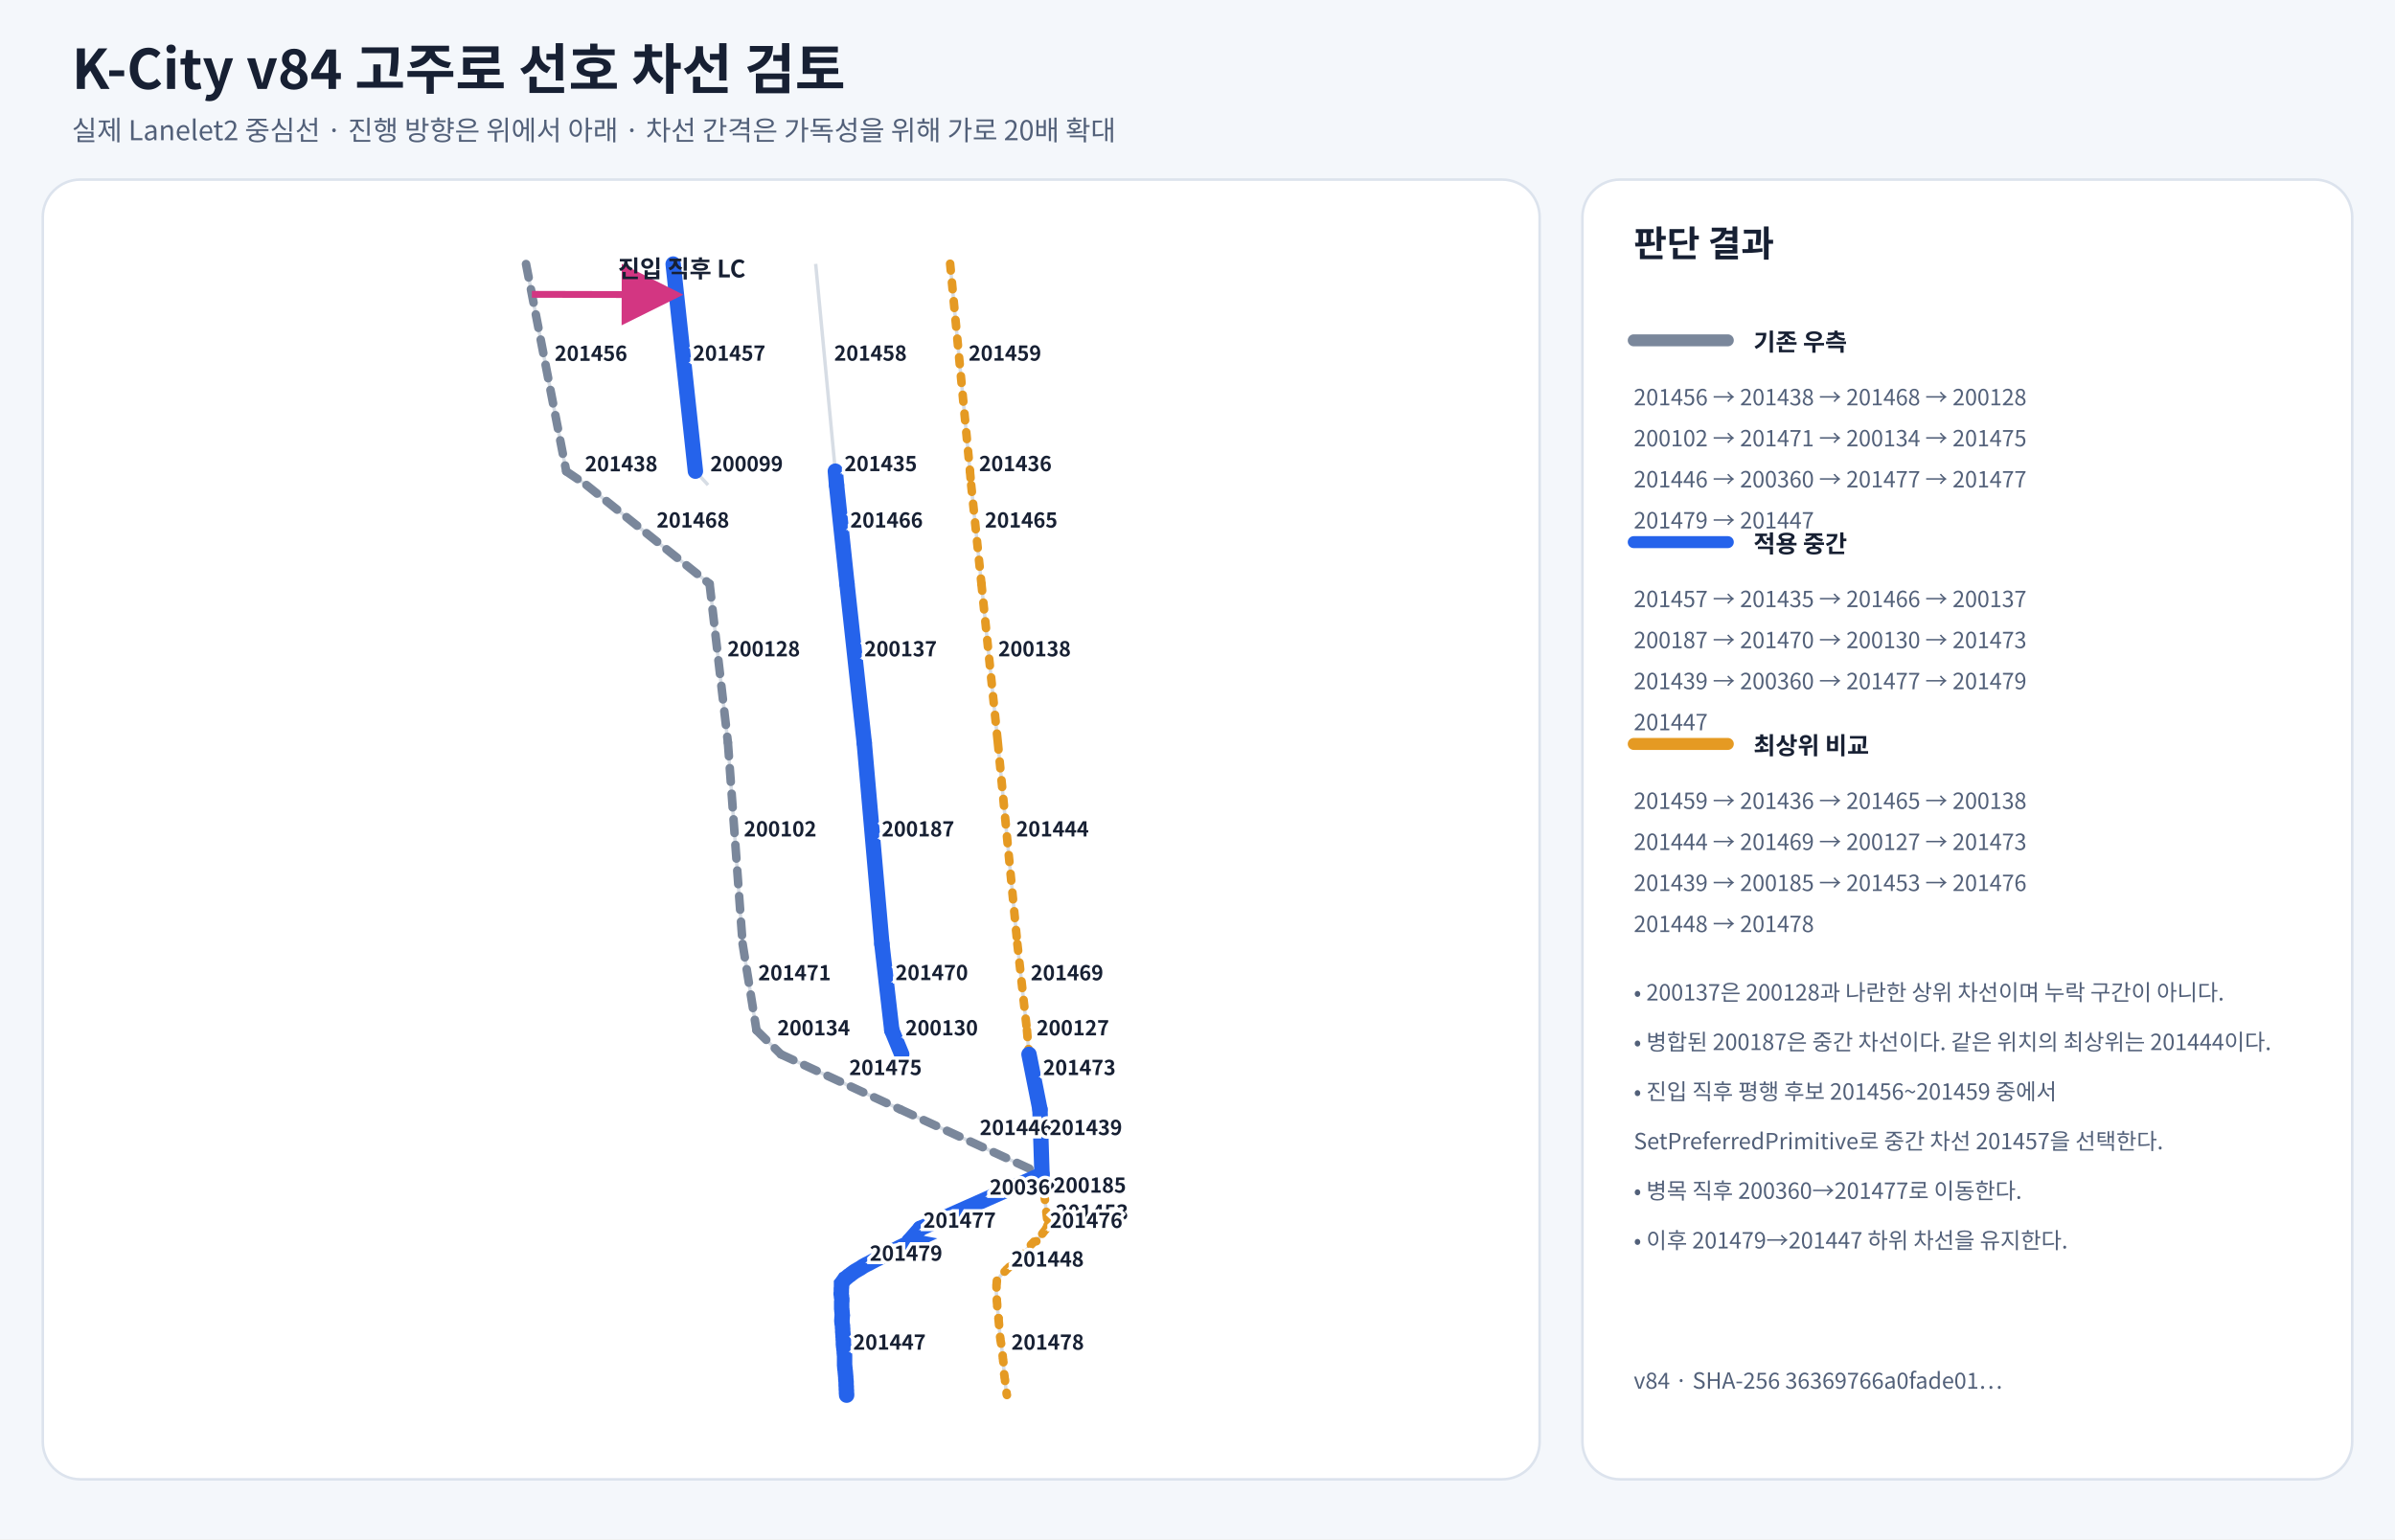
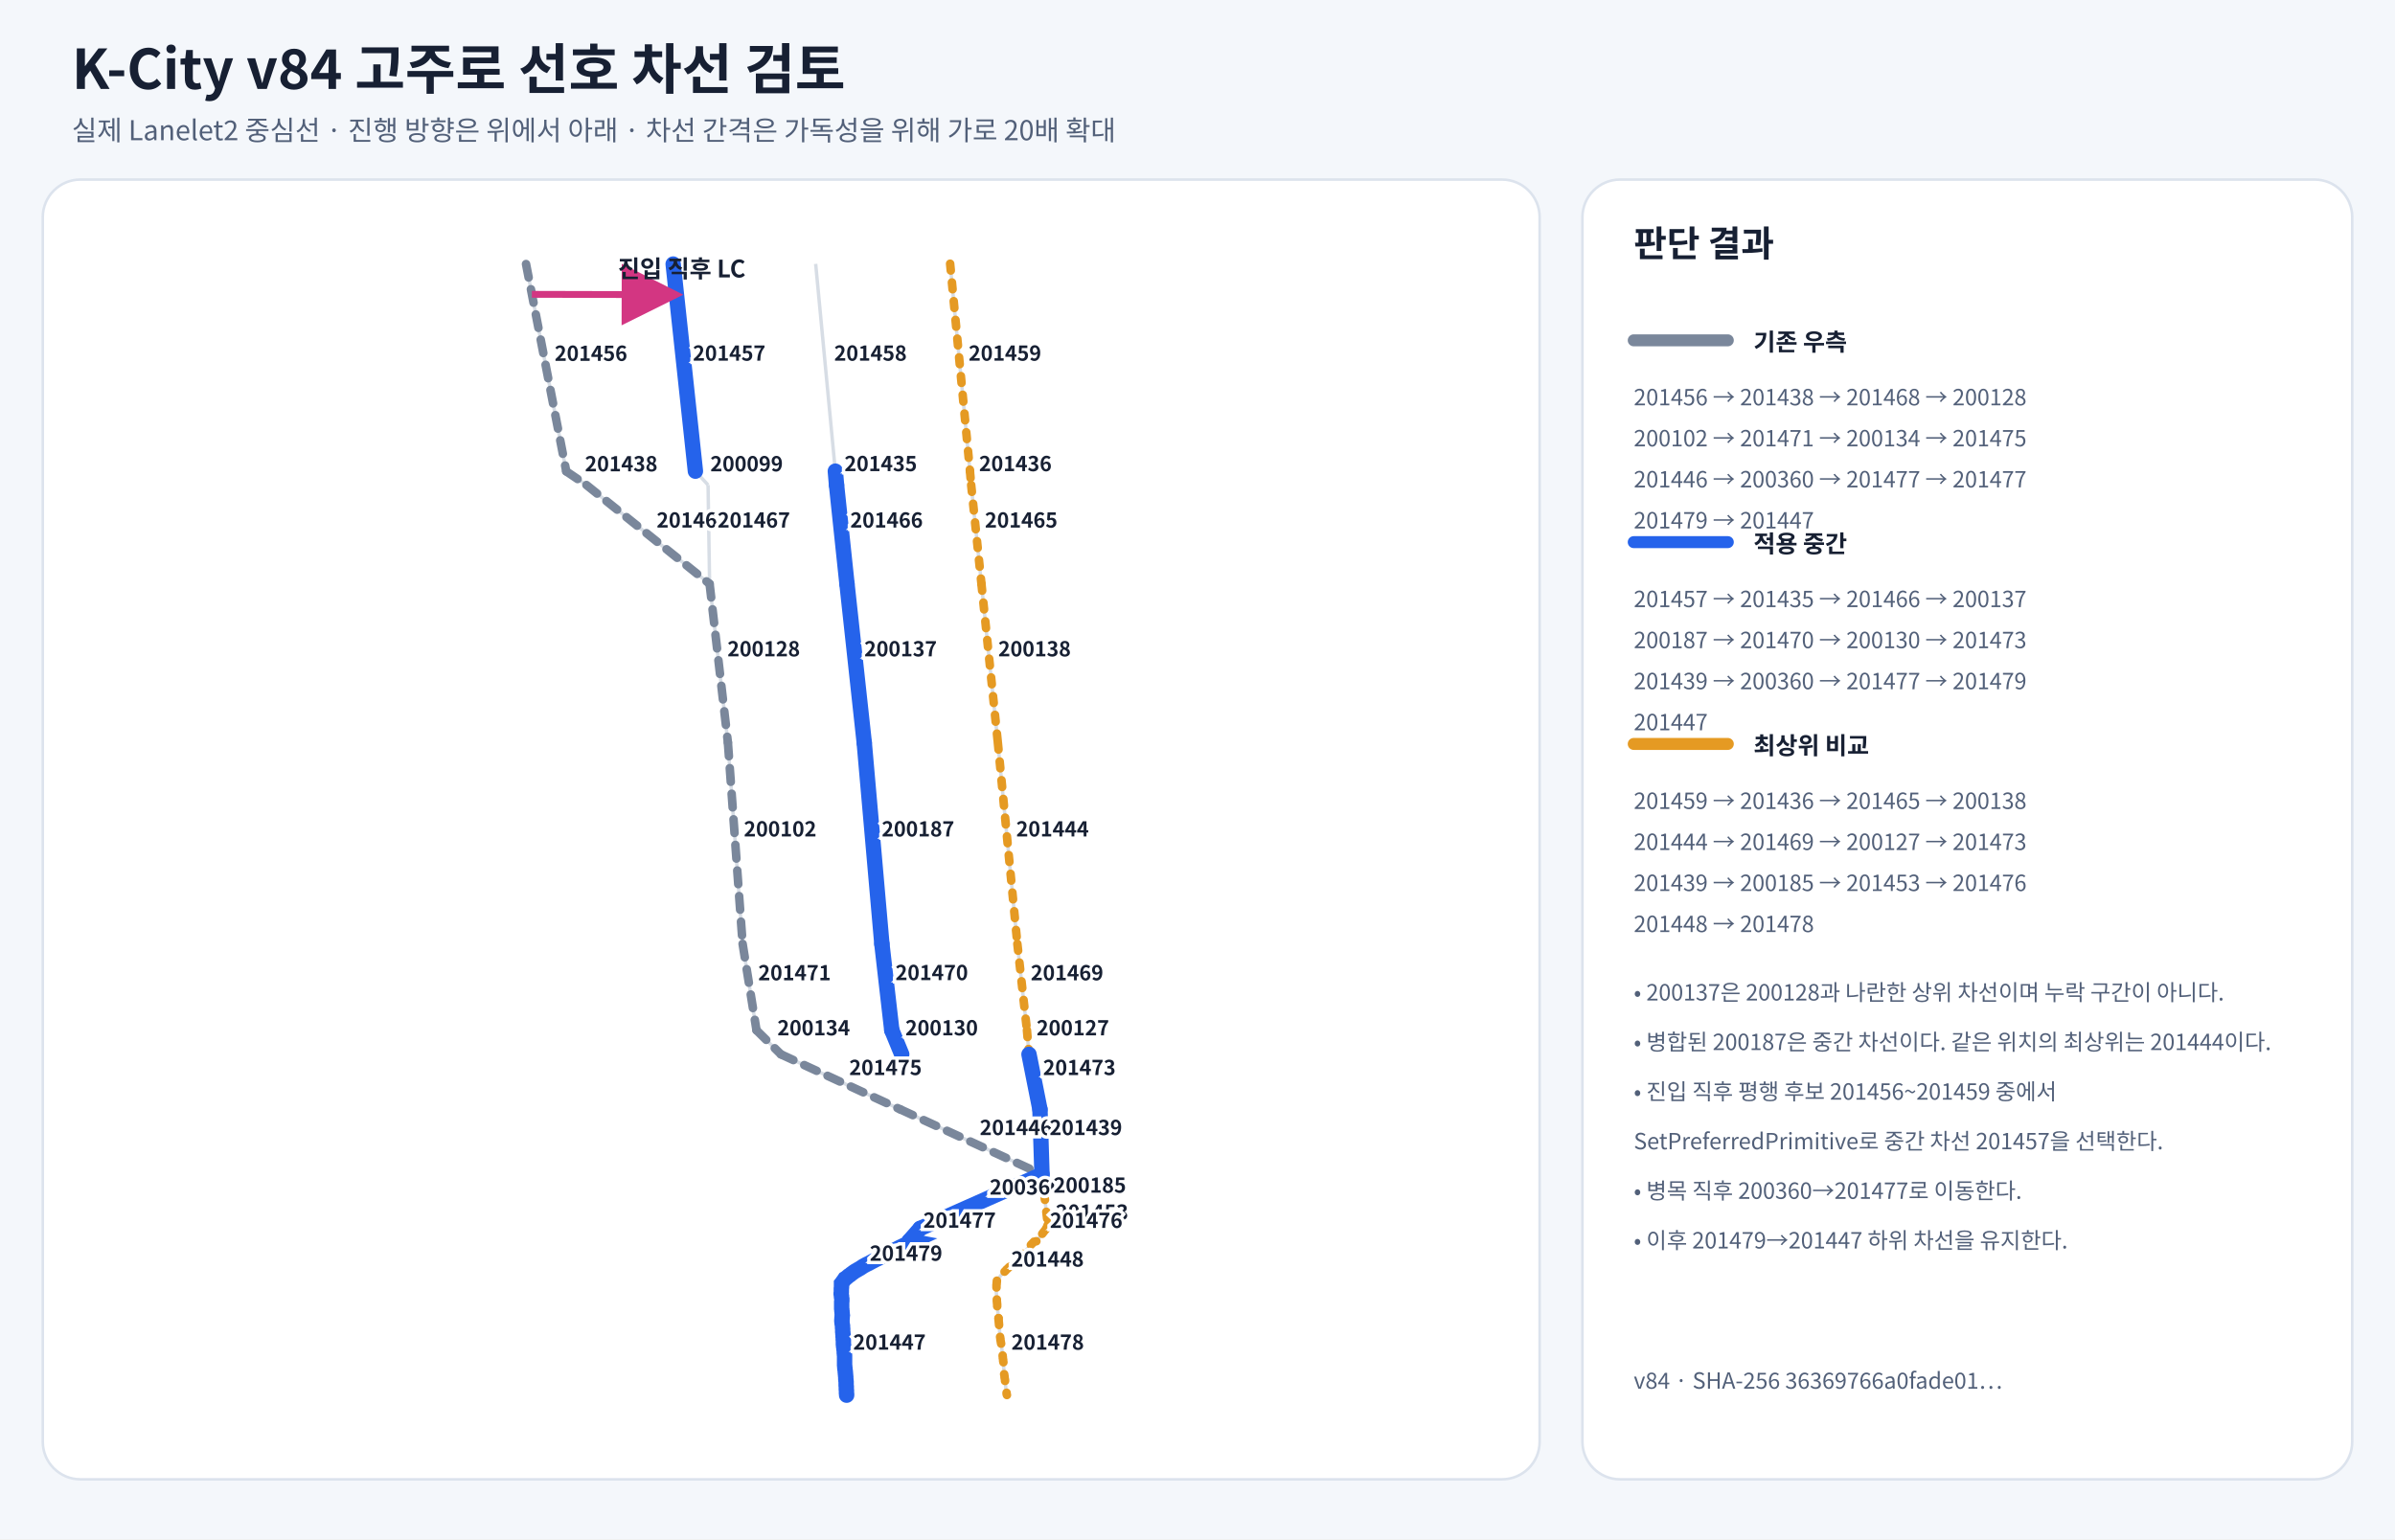
<svg xmlns="http://www.w3.org/2000/svg" width="1400" height="900" viewBox="0 0 1400 900" role="img" aria-labelledby="title desc">
  <defs>
    <style>
text { font-family: 'Noto Sans CJK KR', 'Noto Sans KR', sans-serif; fill: #172033; }
.title { font-size: 32px; font-weight: 700; }.subtitle { font-size: 16px; fill: #526079; }
.panel { fill: #fff; stroke: #dce3ed; stroke-width: 1.5; }.label { font-size: 14px; font-weight: 700; }
.small { font-size: 13px; fill: #526079; }.lane-id { font-size: 12px; font-weight: 700; paint-order: stroke; stroke: white; stroke-width: 4px; }
</style>
    <marker id="lc-arrow" markerWidth="9" markerHeight="9" refX="8" refY="4.5" orient="auto">
      <path d="M0,0 L9,4.5 L0,9 Z" fill="#d33682" />
    </marker>
  </defs>
  <rect width="1400" height="900" fill="#f4f7fb" />
  <text x="42" y="52" class="title">K-City v84 고주로 선호 차선 검토</text>
  <text x="42" y="82" class="subtitle">실제 Lanelet2 중심선 · 진행 방향은 위에서 아래 · 차선 간격은 가독성을 위해 가로 20배 확대</text>
  <rect x="25" y="105" width="875" height="760" rx="22" class="panel" />
  <rect x="925" y="105" width="450" height="760" rx="22" class="panel" />
  <text x="955" y="150" style="font-size:21px;font-weight:700">판단 결과</text>
  <path d="M 307.5,154.4 L 331.0,275.6" fill="none" stroke="#d7dde5" stroke-width="2" />
  <path d="M 331.0,275.6 L 342.8,283.6" fill="none" stroke="#d7dde5" stroke-width="2" />
  <path d="M 342.8,283.6 L 414.8,341.4" fill="none" stroke="#d7dde5" stroke-width="2" />
  <path d="M 414.8,341.4 L 425.5,434.2" fill="none" stroke="#d7dde5" stroke-width="2" />
  <path d="M 425.5,434.2 L 434.1,551.9" fill="none" stroke="#d7dde5" stroke-width="2" />
  <path d="M 434.1,551.9 L 442.2,602.4" fill="none" stroke="#d7dde5" stroke-width="2" />
  <path d="M 442.2,602.4 L 456.5,616.5" fill="none" stroke="#d7dde5" stroke-width="2" />
  <path d="M 456.5,616.5 L 526.3,648.7" fill="none" stroke="#d7dde5" stroke-width="2" />
  <path d="M 526.3,648.7 L 609.1,686.7" fill="none" stroke="#d7dde5" stroke-width="2" />
  <path d="M 609.1,686.7 L 537.9,718.3" fill="none" stroke="#d7dde5" stroke-width="2" />
  <path d="M 537.9,718.3 L 531.5,725.6" fill="none" stroke="#d7dde5" stroke-width="2" />
  <path d="M 531.5,725.6 L 533.1,725.9 L 532.0,726.4 L 530.9,727.0 L 529.7,727.6 L 528.6,728.1 L 527.4,728.7 L 526.3,729.2 L 525.1,729.8 L 524.0,730.4 L 522.9,730.9 L 521.8,731.5 L 520.7,732.0 L 519.6,732.6 L 518.6,733.2 L 517.5,733.7 L 516.4,734.3 L 515.3,734.8 L 514.2,735.4 L 513.1,736.0 L 512.0,736.5 L 510.9,737.1 L 509.9,737.6 L 508.8,738.2 L 507.7,738.8 L 506.6,739.3 L 505.5,739.9 L 504.6,740.4 L 503.7,741.0 L 502.8,741.6 L 501.9,742.1 L 500.9,742.7 L 500.0,743.2 L 499.1,743.8 L 498.3,744.4 L 497.6,744.9 L 496.9,745.5 L 496.1,746.0 L 495.4,746.6 L 494.7,747.2 L 493.9,747.7 L 493.5,748.3 L 493.1,748.9 L 492.7,749.4 L 492.3,750.0 L 491.9,750.5 L 491.9,751.1 L 491.9,751.7 L 491.9,752.2 L 491.9,752.8 L 491.8,753.4 L 491.8,753.9 L 491.8,754.5 L 491.8,755.0 L 491.8,755.6 L 491.7,756.2 L 491.7,756.7 L 491.8,757.3 L 491.9,757.8 L 491.9,758.4 L 492.0,759.0 L 492.1,759.5 L 492.1,760.1 L 492.1,760.7 L 492.0,761.2 L 492.0,761.8 L 492.0,762.3 L 492.0,762.9 L 492.0,763.5 L 492.0,764.0 L 492.0,764.6 L 492.0,765.2 L 492.1,765.7 L 492.1,766.3 L 492.2,766.8 L 492.2,767.4 L 492.3,768.0 L 492.3,768.5 L 492.4,769.1 L 492.3,769.7 L 492.3,770.2 L 492.2,770.6" fill="none" stroke="#d7dde5" stroke-width="2" />
  <path d="M 492.2,770.6 L 492.2,770.8 L 492.2,771.3 L 492.1,771.9 L 492.1,772.5 L 492.2,773.0 L 492.2,773.6 L 492.3,774.2 L 492.4,774.7 L 492.5,775.3 L 492.5,775.8 L 492.5,776.4 L 492.6,777.0 L 492.6,777.5 L 492.6,778.1 L 492.6,778.7 L 492.7,779.2 L 492.7,779.8 L 492.8,780.3 L 492.8,780.9 L 492.8,781.5 L 492.9,782.0 L 492.9,782.6 L 492.9,783.2 L 493.0,783.7 L 493.0,784.3 L 493.0,784.8 L 493.0,785.4 L 493.0,786.0 L 493.1,786.5 L 493.1,787.1 L 493.2,787.7 L 493.3,788.2 L 493.3,788.8 L 493.4,789.3 L 493.5,789.9 L 493.5,790.5 L 493.5,791.0 L 493.6,791.6 L 493.6,792.1 L 493.7,792.7 L 493.7,793.3 L 493.7,793.8 L 493.7,794.4 L 493.7,795.0 L 493.7,795.5 L 493.7,796.1 L 493.7,796.6 L 493.7,797.2 L 493.7,797.8 L 493.7,798.3 L 493.8,798.9 L 493.8,799.5 L 493.9,800.0 L 493.9,800.6 L 494.0,801.1 L 494.1,801.7 L 494.1,802.3 L 494.2,802.8 L 494.2,803.4 L 494.3,804.0 L 494.3,804.5 L 494.4,805.1 L 494.4,805.6 L 494.4,806.2 L 494.5,806.8 L 494.5,807.3 L 494.6,807.9 L 494.6,808.5 L 494.6,809.0 L 494.6,809.6 L 494.6,810.1 L 494.7,810.7 L 494.7,811.3 L 494.7,811.8 L 494.7,812.4 L 494.8,813.0 L 494.8,813.5 L 494.8,814.1 L 494.8,814.6 L 494.9,815.2 L 494.9,815.8" fill="none" stroke="#d7dde5" stroke-width="2" />
  <path d="M 393.5,154.4 L 406.5,275.5" fill="none" stroke="#d7dde5" stroke-width="2" />
  <path d="M 488.3,275.5 L 489.0,283.6" fill="none" stroke="#d7dde5" stroke-width="2" />
  <path d="M 489.0,283.6 L 495.1,341.4" fill="none" stroke="#d7dde5" stroke-width="2" />
  <path d="M 495.1,341.4 L 505.2,434.3" fill="none" stroke="#d7dde5" stroke-width="2" />
  <path d="M 505.2,434.3 L 515.5,551.9" fill="none" stroke="#d7dde5" stroke-width="2" />
  <path d="M 515.5,551.9 L 521.3,602.4" fill="none" stroke="#d7dde5" stroke-width="2" />
  <path d="M 521.3,602.4 L 527.1,616.5" fill="none" stroke="#d7dde5" stroke-width="2" />
  <path d="M 601.5,616.5 L 607.9,648.7" fill="none" stroke="#d7dde5" stroke-width="2" />
  <path d="M 607.9,648.7 L 609.1,686.7" fill="none" stroke="#d7dde5" stroke-width="2" />
  <path d="M 555.4,154.2 L 567.0,275.5" fill="none" stroke="#d7dde5" stroke-width="2" />
  <path d="M 567.0,275.5 L 567.7,283.6" fill="none" stroke="#d7dde5" stroke-width="2" />
  <path d="M 567.7,283.6 L 573.7,341.4" fill="none" stroke="#d7dde5" stroke-width="2" />
  <path d="M 573.7,341.4 L 583.3,434.3" fill="none" stroke="#d7dde5" stroke-width="2" />
  <path d="M 583.3,434.3 L 594.7,551.9" fill="none" stroke="#d7dde5" stroke-width="2" />
  <path d="M 594.7,551.9 L 600.3,602.4" fill="none" stroke="#d7dde5" stroke-width="2" />
  <path d="M 600.3,602.4 L 601.5,616.5" fill="none" stroke="#d7dde5" stroke-width="2" />
  <path d="M 609.1,686.7 L 612.5,716.1" fill="none" stroke="#d7dde5" stroke-width="2" />
  <path d="M 612.5,716.1 L 611.7,718.3" fill="none" stroke="#d7dde5" stroke-width="2" />
  <path d="M 611.7,718.3 L 605.8,725.8" fill="none" stroke="#d7dde5" stroke-width="2" />
  <path d="M 605.8,725.8 L 604.4,726.1 L 603.9,726.6 L 603.3,727.2 L 602.8,727.7 L 602.3,728.3 L 601.8,728.9 L 601.3,729.4 L 600.7,730.0 L 600.2,730.5 L 599.7,731.1 L 599.2,731.7 L 598.7,732.2 L 598.2,732.8 L 597.7,733.4 L 597.2,733.9 L 596.6,734.5 L 596.0,735.0 L 595.5,735.6 L 594.9,736.2 L 594.3,736.7 L 593.7,737.3 L 593.1,737.9 L 592.5,738.4 L 591.9,739.0 L 591.2,739.5 L 590.7,740.1 L 590.1,740.7 L 589.6,741.2 L 589.0,741.8 L 588.4,742.3 L 587.9,742.9 L 587.3,743.5 L 586.7,744.0 L 586.2,744.6 L 585.6,745.2 L 585.1,745.7 L 584.6,746.3 L 584.2,746.8 L 583.7,747.4 L 583.2,748.0 L 582.8,748.5 L 582.7,749.1 L 582.7,749.6 L 582.6,750.2 L 582.6,750.8 L 582.5,751.3 L 582.5,751.9 L 582.5,752.5 L 582.5,753.0 L 582.4,753.6 L 582.4,754.1 L 582.4,754.7 L 582.4,755.3 L 582.4,755.8 L 582.5,756.4 L 582.5,757.0 L 582.5,757.5 L 582.5,758.1 L 582.6,758.6 L 582.6,759.2 L 582.7,759.8 L 582.7,760.3 L 582.7,760.9 L 582.8,761.5 L 582.8,762.0 L 582.9,762.6 L 582.9,763.1 L 582.9,763.7 L 583.0,764.3 L 583.0,764.8 L 583.1,765.4 L 583.2,766.0 L 583.2,766.5 L 583.3,767.1 L 583.4,767.6 L 583.4,768.2 L 583.5,768.8 L 583.5,769.3 L 583.6,769.9 L 583.6,770.5 L 583.7,770.8" fill="none" stroke="#d7dde5" stroke-width="2" />
  <path d="M 583.7,770.8 L 583.7,771.0 L 583.7,771.6 L 583.8,772.1 L 583.8,772.7 L 583.9,773.3 L 583.9,773.8 L 584.0,774.4 L 584.0,775.0 L 584.1,775.5 L 584.2,776.1 L 584.2,776.6 L 584.2,777.2 L 584.3,777.8 L 584.3,778.3 L 584.3,778.9 L 584.4,779.4 L 584.4,780.0 L 584.4,780.6 L 584.5,781.1 L 584.6,781.7 L 584.7,782.3 L 584.8,782.8 L 584.8,783.4 L 584.9,783.9 L 585.0,784.5 L 585.1,785.1 L 585.2,785.6 L 585.3,786.2 L 585.4,786.8 L 585.5,787.3 L 585.5,787.9 L 585.6,788.4 L 585.7,789.0 L 585.7,789.6 L 585.8,790.1 L 585.9,790.7 L 585.9,791.3 L 586.0,791.8 L 586.1,792.4 L 586.1,792.9 L 586.2,793.5 L 586.2,794.1 L 586.3,794.6 L 586.4,795.2 L 586.4,795.8 L 586.5,796.3 L 586.6,796.9 L 586.6,797.4 L 586.6,798.0 L 586.7,798.6 L 586.7,799.1 L 586.7,799.7 L 586.8,800.3 L 586.8,800.8 L 586.8,801.4 L 586.8,801.9 L 586.9,802.5 L 586.9,803.1 L 587.0,803.6 L 587.1,804.2 L 587.2,804.8 L 587.2,805.3 L 587.3,805.9 L 587.4,806.4 L 587.5,807.0 L 587.5,807.6 L 587.6,808.1 L 587.7,808.7 L 587.7,809.3 L 587.8,809.8 L 587.8,810.4 L 587.9,810.9 L 587.9,811.5 L 588.0,812.1 L 588.1,812.6 L 588.2,813.2 L 588.3,813.7 L 588.4,814.3 L 588.4,814.9 L 588.5,815.4 L 588.6,815.7" fill="none" stroke="#d7dde5" stroke-width="2" />
  <path d="M 476.8,154.3 L 488.3,275.5" fill="none" stroke="#d7dde5" stroke-width="2" />
  <path d="M 406.5,275.5 L 413.9,283.6" fill="none" stroke="#d7dde5" stroke-width="2" />
+   <path d="M 413.9,283.6 L 414.8,341.4" fill="none" stroke="#d7dde5" stroke-width="2" />
  <path d="M 307.5,154.4 L 331.0,275.6" fill="none" stroke="#7a879b" stroke-width="5" stroke-linecap="round" stroke-dasharray="8 7" />
  <path d="M 331.0,275.6 L 342.8,283.6" fill="none" stroke="#7a879b" stroke-width="5" stroke-linecap="round" stroke-dasharray="8 7" />
  <path d="M 342.8,283.6 L 414.8,341.4" fill="none" stroke="#7a879b" stroke-width="5" stroke-linecap="round" stroke-dasharray="8 7" />
  <path d="M 414.8,341.4 L 425.5,434.2" fill="none" stroke="#7a879b" stroke-width="5" stroke-linecap="round" stroke-dasharray="8 7" />
  <path d="M 425.5,434.2 L 434.1,551.9" fill="none" stroke="#7a879b" stroke-width="5" stroke-linecap="round" stroke-dasharray="8 7" />
  <path d="M 434.1,551.9 L 442.2,602.4" fill="none" stroke="#7a879b" stroke-width="5" stroke-linecap="round" stroke-dasharray="8 7" />
  <path d="M 442.2,602.4 L 456.5,616.5" fill="none" stroke="#7a879b" stroke-width="5" stroke-linecap="round" stroke-dasharray="8 7" />
  <path d="M 456.5,616.5 L 526.3,648.7" fill="none" stroke="#7a879b" stroke-width="5" stroke-linecap="round" stroke-dasharray="8 7" />
  <path d="M 526.3,648.7 L 609.1,686.7" fill="none" stroke="#7a879b" stroke-width="5" stroke-linecap="round" stroke-dasharray="8 7" />
  <path d="M 609.1,686.7 L 537.9,718.3" fill="none" stroke="#7a879b" stroke-width="5" stroke-linecap="round" stroke-dasharray="8 7" />
  <path d="M 537.9,718.3 L 531.5,725.6" fill="none" stroke="#7a879b" stroke-width="5" stroke-linecap="round" stroke-dasharray="8 7" />
  <path d="M 537.9,718.3 L 531.5,725.6" fill="none" stroke="#7a879b" stroke-width="5" stroke-linecap="round" stroke-dasharray="8 7" />
  <path d="M 531.5,725.6 L 533.1,725.9 L 532.0,726.4 L 530.9,727.0 L 529.7,727.6 L 528.6,728.1 L 527.4,728.7 L 526.3,729.2 L 525.1,729.8 L 524.0,730.4 L 522.9,730.9 L 521.8,731.5 L 520.7,732.0 L 519.6,732.6 L 518.6,733.2 L 517.5,733.7 L 516.4,734.3 L 515.3,734.8 L 514.2,735.4 L 513.1,736.0 L 512.0,736.5 L 510.9,737.1 L 509.9,737.6 L 508.8,738.2 L 507.7,738.8 L 506.6,739.3 L 505.5,739.9 L 504.6,740.4 L 503.7,741.0 L 502.8,741.6 L 501.9,742.1 L 500.9,742.7 L 500.0,743.2 L 499.1,743.8 L 498.3,744.4 L 497.6,744.9 L 496.9,745.5 L 496.1,746.0 L 495.4,746.6 L 494.7,747.2 L 493.9,747.7 L 493.5,748.3 L 493.1,748.9 L 492.7,749.4 L 492.3,750.0 L 491.9,750.5 L 491.9,751.1 L 491.9,751.7 L 491.9,752.2 L 491.9,752.8 L 491.8,753.4 L 491.8,753.9 L 491.8,754.5 L 491.8,755.0 L 491.8,755.6 L 491.7,756.2 L 491.7,756.7 L 491.8,757.3 L 491.9,757.8 L 491.9,758.4 L 492.0,759.0 L 492.1,759.5 L 492.1,760.1 L 492.1,760.7 L 492.0,761.2 L 492.0,761.8 L 492.0,762.3 L 492.0,762.9 L 492.0,763.5 L 492.0,764.0 L 492.0,764.6 L 492.0,765.2 L 492.1,765.7 L 492.1,766.3 L 492.2,766.8 L 492.2,767.4 L 492.3,768.0 L 492.3,768.5 L 492.4,769.1 L 492.3,769.7 L 492.3,770.2 L 492.2,770.6" fill="none" stroke="#7a879b" stroke-width="5" stroke-linecap="round" stroke-dasharray="8 7" />
  <path d="M 492.2,770.6 L 492.2,770.8 L 492.2,771.3 L 492.1,771.9 L 492.1,772.5 L 492.2,773.0 L 492.2,773.6 L 492.3,774.2 L 492.4,774.7 L 492.5,775.3 L 492.5,775.8 L 492.5,776.4 L 492.6,777.0 L 492.6,777.5 L 492.6,778.1 L 492.6,778.7 L 492.7,779.2 L 492.7,779.8 L 492.8,780.3 L 492.8,780.9 L 492.8,781.5 L 492.9,782.0 L 492.9,782.6 L 492.9,783.2 L 493.0,783.7 L 493.0,784.3 L 493.0,784.8 L 493.0,785.4 L 493.0,786.0 L 493.1,786.5 L 493.1,787.1 L 493.2,787.7 L 493.3,788.2 L 493.3,788.8 L 493.4,789.3 L 493.5,789.9 L 493.5,790.5 L 493.5,791.0 L 493.6,791.6 L 493.6,792.1 L 493.7,792.7 L 493.7,793.3 L 493.7,793.8 L 493.7,794.4 L 493.7,795.0 L 493.7,795.5 L 493.7,796.1 L 493.7,796.6 L 493.7,797.2 L 493.7,797.8 L 493.7,798.3 L 493.8,798.9 L 493.8,799.5 L 493.9,800.0 L 493.9,800.6 L 494.0,801.1 L 494.1,801.7 L 494.1,802.3 L 494.2,802.8 L 494.2,803.4 L 494.3,804.0 L 494.3,804.5 L 494.4,805.1 L 494.4,805.6 L 494.4,806.2 L 494.5,806.8 L 494.5,807.3 L 494.6,807.9 L 494.6,808.5 L 494.6,809.0 L 494.6,809.6 L 494.6,810.1 L 494.7,810.7 L 494.7,811.3 L 494.7,811.8 L 494.7,812.4 L 494.8,813.0 L 494.8,813.5 L 494.8,814.1 L 494.8,814.6 L 494.9,815.2 L 494.9,815.8" fill="none" stroke="#7a879b" stroke-width="5" stroke-linecap="round" stroke-dasharray="8 7" />
  <path d="M 555.4,154.2 L 567.0,275.5" fill="none" stroke="#e59a23" stroke-width="5" stroke-linecap="round" stroke-dasharray="4 7" />
  <path d="M 567.0,275.5 L 567.7,283.6" fill="none" stroke="#e59a23" stroke-width="5" stroke-linecap="round" stroke-dasharray="4 7" />
  <path d="M 567.7,283.6 L 573.7,341.4" fill="none" stroke="#e59a23" stroke-width="5" stroke-linecap="round" stroke-dasharray="4 7" />
  <path d="M 573.7,341.4 L 583.3,434.3" fill="none" stroke="#e59a23" stroke-width="5" stroke-linecap="round" stroke-dasharray="4 7" />
  <path d="M 583.3,434.3 L 594.7,551.9" fill="none" stroke="#e59a23" stroke-width="5" stroke-linecap="round" stroke-dasharray="4 7" />
  <path d="M 594.7,551.9 L 600.3,602.4" fill="none" stroke="#e59a23" stroke-width="5" stroke-linecap="round" stroke-dasharray="4 7" />
  <path d="M 600.3,602.4 L 601.5,616.5" fill="none" stroke="#e59a23" stroke-width="5" stroke-linecap="round" stroke-dasharray="4 7" />
  <path d="M 601.5,616.5 L 607.9,648.7" fill="none" stroke="#e59a23" stroke-width="5" stroke-linecap="round" stroke-dasharray="4 7" />
  <path d="M 607.9,648.7 L 609.1,686.7" fill="none" stroke="#e59a23" stroke-width="5" stroke-linecap="round" stroke-dasharray="4 7" />
  <path d="M 609.1,686.7 L 612.5,716.1" fill="none" stroke="#e59a23" stroke-width="5" stroke-linecap="round" stroke-dasharray="4 7" />
  <path d="M 612.5,716.1 L 611.7,718.3" fill="none" stroke="#e59a23" stroke-width="5" stroke-linecap="round" stroke-dasharray="4 7" />
  <path d="M 611.7,718.3 L 605.8,725.8" fill="none" stroke="#e59a23" stroke-width="5" stroke-linecap="round" stroke-dasharray="4 7" />
  <path d="M 605.8,725.8 L 604.4,726.1 L 603.9,726.6 L 603.3,727.2 L 602.8,727.7 L 602.3,728.3 L 601.8,728.9 L 601.3,729.4 L 600.7,730.0 L 600.2,730.5 L 599.7,731.1 L 599.2,731.7 L 598.7,732.2 L 598.2,732.8 L 597.7,733.4 L 597.2,733.9 L 596.6,734.5 L 596.0,735.0 L 595.5,735.6 L 594.9,736.2 L 594.3,736.7 L 593.7,737.3 L 593.1,737.9 L 592.5,738.4 L 591.9,739.0 L 591.2,739.5 L 590.7,740.1 L 590.1,740.7 L 589.6,741.2 L 589.0,741.8 L 588.4,742.3 L 587.9,742.9 L 587.3,743.5 L 586.7,744.0 L 586.2,744.6 L 585.6,745.2 L 585.1,745.7 L 584.6,746.3 L 584.2,746.8 L 583.7,747.4 L 583.2,748.0 L 582.8,748.5 L 582.7,749.1 L 582.7,749.6 L 582.6,750.2 L 582.6,750.8 L 582.5,751.3 L 582.5,751.9 L 582.5,752.5 L 582.5,753.0 L 582.4,753.6 L 582.4,754.1 L 582.4,754.7 L 582.4,755.3 L 582.4,755.8 L 582.5,756.4 L 582.5,757.0 L 582.5,757.5 L 582.5,758.1 L 582.6,758.6 L 582.6,759.2 L 582.7,759.8 L 582.7,760.3 L 582.7,760.9 L 582.8,761.5 L 582.8,762.0 L 582.9,762.6 L 582.9,763.1 L 582.9,763.7 L 583.0,764.3 L 583.0,764.8 L 583.1,765.4 L 583.2,766.0 L 583.2,766.5 L 583.3,767.1 L 583.4,767.6 L 583.4,768.2 L 583.5,768.8 L 583.5,769.3 L 583.6,769.9 L 583.6,770.5 L 583.7,770.8" fill="none" stroke="#e59a23" stroke-width="5" stroke-linecap="round" stroke-dasharray="4 7" />
  <path d="M 583.7,770.8 L 583.7,771.0 L 583.7,771.6 L 583.8,772.1 L 583.8,772.7 L 583.9,773.3 L 583.9,773.8 L 584.0,774.4 L 584.0,775.0 L 584.1,775.5 L 584.2,776.1 L 584.2,776.6 L 584.2,777.2 L 584.3,777.8 L 584.3,778.3 L 584.3,778.9 L 584.4,779.4 L 584.4,780.0 L 584.4,780.6 L 584.5,781.1 L 584.6,781.7 L 584.7,782.3 L 584.8,782.8 L 584.8,783.4 L 584.9,783.9 L 585.0,784.5 L 585.1,785.1 L 585.2,785.6 L 585.3,786.2 L 585.4,786.8 L 585.5,787.3 L 585.5,787.9 L 585.6,788.4 L 585.7,789.0 L 585.7,789.6 L 585.8,790.1 L 585.9,790.7 L 585.9,791.3 L 586.0,791.8 L 586.1,792.4 L 586.1,792.9 L 586.2,793.5 L 586.2,794.1 L 586.3,794.6 L 586.4,795.2 L 586.4,795.8 L 586.5,796.3 L 586.6,796.9 L 586.6,797.4 L 586.6,798.0 L 586.7,798.6 L 586.7,799.1 L 586.7,799.7 L 586.8,800.3 L 586.8,800.8 L 586.8,801.4 L 586.8,801.9 L 586.9,802.5 L 586.9,803.1 L 587.0,803.6 L 587.1,804.2 L 587.2,804.8 L 587.2,805.3 L 587.3,805.9 L 587.4,806.4 L 587.5,807.0 L 587.5,807.6 L 587.6,808.1 L 587.7,808.7 L 587.7,809.3 L 587.8,809.8 L 587.8,810.4 L 587.9,810.9 L 587.9,811.5 L 588.0,812.1 L 588.1,812.6 L 588.2,813.2 L 588.3,813.7 L 588.4,814.3 L 588.4,814.9 L 588.5,815.4 L 588.6,815.7" fill="none" stroke="#e59a23" stroke-width="5" stroke-linecap="round" stroke-dasharray="4 7" />
  <path d="M 393.5,154.4 L 406.5,275.5" fill="none" stroke="#2563eb" stroke-width="9" stroke-linecap="round" />
  <path d="M 488.3,275.5 L 489.0,283.6" fill="none" stroke="#2563eb" stroke-width="9" stroke-linecap="round" />
  <path d="M 489.0,283.6 L 495.1,341.4" fill="none" stroke="#2563eb" stroke-width="9" stroke-linecap="round" />
  <path d="M 495.1,341.4 L 505.2,434.3" fill="none" stroke="#2563eb" stroke-width="9" stroke-linecap="round" />
  <path d="M 505.2,434.3 L 515.5,551.9" fill="none" stroke="#2563eb" stroke-width="9" stroke-linecap="round" />
  <path d="M 515.5,551.9 L 521.3,602.4" fill="none" stroke="#2563eb" stroke-width="9" stroke-linecap="round" />
  <path d="M 521.3,602.4 L 527.1,616.5" fill="none" stroke="#2563eb" stroke-width="9" stroke-linecap="round" />
  <path d="M 601.5,616.5 L 607.9,648.7" fill="none" stroke="#2563eb" stroke-width="9" stroke-linecap="round" />
  <path d="M 607.9,648.7 L 609.1,686.7" fill="none" stroke="#2563eb" stroke-width="9" stroke-linecap="round" />
  <path d="M 609.1,686.7 L 537.9,718.3" fill="none" stroke="#2563eb" stroke-width="9" stroke-linecap="round" />
  <path d="M 537.9,718.3 L 531.5,725.6" fill="none" stroke="#2563eb" stroke-width="9" stroke-linecap="round" />
  <path d="M 531.5,725.6 L 533.1,725.9 L 532.0,726.4 L 530.9,727.0 L 529.7,727.6 L 528.6,728.1 L 527.4,728.7 L 526.3,729.2 L 525.1,729.8 L 524.0,730.4 L 522.9,730.9 L 521.8,731.5 L 520.7,732.0 L 519.6,732.6 L 518.6,733.2 L 517.5,733.7 L 516.4,734.3 L 515.3,734.8 L 514.2,735.4 L 513.1,736.0 L 512.0,736.5 L 510.9,737.1 L 509.9,737.6 L 508.8,738.2 L 507.7,738.8 L 506.6,739.3 L 505.5,739.9 L 504.6,740.4 L 503.7,741.0 L 502.8,741.6 L 501.9,742.1 L 500.9,742.7 L 500.0,743.2 L 499.1,743.8 L 498.3,744.4 L 497.6,744.9 L 496.9,745.5 L 496.1,746.0 L 495.4,746.6 L 494.7,747.2 L 493.9,747.7 L 493.5,748.3 L 493.1,748.9 L 492.7,749.4 L 492.3,750.0 L 491.9,750.5 L 491.9,751.1 L 491.9,751.7 L 491.9,752.2 L 491.9,752.8 L 491.8,753.4 L 491.8,753.9 L 491.8,754.5 L 491.8,755.0 L 491.8,755.6 L 491.7,756.2 L 491.7,756.7 L 491.8,757.3 L 491.9,757.8 L 491.9,758.4 L 492.0,759.0 L 492.1,759.5 L 492.1,760.1 L 492.1,760.7 L 492.0,761.2 L 492.0,761.8 L 492.0,762.3 L 492.0,762.9 L 492.0,763.5 L 492.0,764.0 L 492.0,764.6 L 492.0,765.2 L 492.1,765.7 L 492.1,766.3 L 492.2,766.8 L 492.2,767.4 L 492.3,768.0 L 492.3,768.5 L 492.4,769.1 L 492.3,769.7 L 492.3,770.2 L 492.2,770.6" fill="none" stroke="#2563eb" stroke-width="9" stroke-linecap="round" />
  <path d="M 492.2,770.6 L 492.2,770.8 L 492.2,771.3 L 492.1,771.9 L 492.1,772.5 L 492.2,773.0 L 492.2,773.6 L 492.3,774.2 L 492.4,774.7 L 492.5,775.3 L 492.5,775.8 L 492.5,776.4 L 492.6,777.0 L 492.6,777.5 L 492.6,778.1 L 492.6,778.7 L 492.7,779.2 L 492.7,779.8 L 492.8,780.3 L 492.8,780.9 L 492.8,781.5 L 492.9,782.0 L 492.9,782.6 L 492.9,783.2 L 493.0,783.7 L 493.0,784.3 L 493.0,784.8 L 493.0,785.4 L 493.0,786.0 L 493.1,786.5 L 493.1,787.1 L 493.2,787.7 L 493.3,788.2 L 493.3,788.8 L 493.4,789.3 L 493.5,789.9 L 493.5,790.5 L 493.5,791.0 L 493.6,791.6 L 493.6,792.1 L 493.7,792.7 L 493.7,793.3 L 493.7,793.8 L 493.7,794.4 L 493.7,795.0 L 493.7,795.5 L 493.7,796.1 L 493.7,796.6 L 493.7,797.2 L 493.7,797.8 L 493.7,798.3 L 493.8,798.9 L 493.8,799.5 L 493.9,800.0 L 493.9,800.6 L 494.0,801.1 L 494.1,801.7 L 494.1,802.3 L 494.2,802.8 L 494.2,803.4 L 494.3,804.0 L 494.3,804.5 L 494.4,805.1 L 494.4,805.6 L 494.4,806.2 L 494.5,806.8 L 494.5,807.3 L 494.6,807.9 L 494.6,808.5 L 494.6,809.0 L 494.6,809.6 L 494.6,810.1 L 494.7,810.7 L 494.7,811.3 L 494.7,811.8 L 494.7,812.4 L 494.8,813.0 L 494.8,813.5 L 494.8,814.1 L 494.8,814.6 L 494.9,815.2 L 494.9,815.8" fill="none" stroke="#2563eb" stroke-width="9" stroke-linecap="round" />
  <text x="324.2" y="211.0" class="lane-id" fill="#56657a">201456</text>
  <text x="341.9" y="275.6" class="lane-id" fill="#56657a">201438</text>
  <text x="383.8" y="308.5" class="lane-id" fill="#56657a">201468</text>
  <text x="425.2" y="383.8" class="lane-id" fill="#56657a">200128</text>
  <text x="434.8" y="489.1" class="lane-id" fill="#56657a">200102</text>
  <text x="443.2" y="573.2" class="lane-id" fill="#56657a">201471</text>
  <text x="454.4" y="605.4" class="lane-id" fill="#56657a">200134</text>
  <text x="496.4" y="628.6" class="lane-id" fill="#56657a">201475</text>
  <text x="572.7" y="663.7" class="lane-id" fill="#56657a">201446</text>
  <text x="578.5" y="698.5" class="lane-id" fill="#174ea6">200360</text>
  <text x="539.7" y="717.9" class="lane-id" fill="#174ea6">201477</text>
  <text x="508.4" y="737.2" class="lane-id" fill="#174ea6">201479</text>
  <text x="498.7" y="789.2" class="lane-id" fill="#174ea6">201447</text>
  <text x="405.0" y="210.9" class="lane-id" fill="#174ea6">201457</text>
  <text x="493.6" y="275.5" class="lane-id" fill="#174ea6">201435</text>
  <text x="497.0" y="308.5" class="lane-id" fill="#174ea6">201466</text>
  <text x="505.2" y="383.8" class="lane-id" fill="#174ea6">200137</text>
  <text x="515.4" y="489.1" class="lane-id" fill="#174ea6">200187</text>
  <text x="523.4" y="573.1" class="lane-id" fill="#174ea6">201470</text>
  <text x="529.2" y="605.4" class="lane-id" fill="#174ea6">200130</text>
  <text x="609.7" y="628.6" class="lane-id" fill="#174ea6">201473</text>
  <text x="613.5" y="663.7" class="lane-id" fill="#174ea6">201439</text>
  <text x="566.2" y="210.9" class="lane-id" fill="#56657a">201459</text>
  <text x="572.3" y="275.5" class="lane-id" fill="#56657a">201436</text>
  <text x="575.7" y="308.5" class="lane-id" fill="#56657a">201465</text>
  <text x="583.5" y="383.8" class="lane-id" fill="#56657a">200138</text>
  <text x="594.0" y="489.1" class="lane-id" fill="#56657a">201444</text>
  <text x="602.5" y="573.2" class="lane-id" fill="#56657a">201469</text>
  <text x="605.9" y="605.4" class="lane-id" fill="#56657a">200127</text>
  <text x="615.8" y="697.4" class="lane-id" fill="#56657a">200185</text>
  <text x="617.1" y="713.2" class="lane-id" fill="#56657a">201453</text>
  <text x="613.7" y="718.0" class="lane-id" fill="#56657a">201476</text>
  <text x="591.1" y="740.6" class="lane-id" fill="#56657a">201448</text>
  <text x="591.2" y="789.2" class="lane-id" fill="#56657a">201478</text>
  <text x="487.6" y="210.9" class="lane-id" fill="#56657a">201458</text>
  <text x="415.2" y="275.6" class="lane-id" fill="#56657a">200099</text>
+   <text x="419.4" y="308.5" class="lane-id" fill="#56657a">201467</text>
  <path d="M 310.9,172.1 L 395.4,172.3" stroke="#d33682" stroke-width="4" marker-end="url(#lc-arrow)" />
  <text x="361.2" y="162.2" class="label" fill="#b42367">진입 직후 LC</text>
  <path d="M 955 199 L 1010 199" stroke="#7a879b" stroke-width="7" stroke-linecap="round" />
  <text x="1025" y="205" class="label">기존 우측</text>
  <text x="955" y="237" class="small">201456 → 201438 → 201468 → 200128</text>
  <text x="955" y="261" class="small">200102 → 201471 → 200134 → 201475</text>
  <text x="955" y="285" class="small">201446 → 200360 → 201477 → 201477</text>
  <text x="955" y="309" class="small">201479 → 201447</text>
  <path d="M 955 317 L 1010 317" stroke="#2563eb" stroke-width="7" stroke-linecap="round" />
  <text x="1025" y="323" class="label">적용 중간</text>
  <text x="955" y="355" class="small">201457 → 201435 → 201466 → 200137</text>
  <text x="955" y="379" class="small">200187 → 201470 → 200130 → 201473</text>
  <text x="955" y="403" class="small">201439 → 200360 → 201477 → 201479</text>
  <text x="955" y="427" class="small">201447</text>
  <path d="M 955 435 L 1010 435" stroke="#e59a23" stroke-width="7" stroke-linecap="round" />
  <text x="1025" y="441" class="label">최상위 비교</text>
  <text x="955" y="473" class="small">201459 → 201436 → 201465 → 200138</text>
  <text x="955" y="497" class="small">201444 → 201469 → 200127 → 201473</text>
  <text x="955" y="521" class="small">201439 → 200185 → 201453 → 201476</text>
  <text x="955" y="545" class="small">201448 → 201478</text>
  <text x="955" y="585" class="small" text-anchor="start">
    <tspan x="955" dy="0">• 200137은 200128과 나란한 상위 차선이며 누락 구간이 아니다.</tspan>
    <tspan x="955" dy="29">• 병합된 200187은 중간 차선이다. 같은 위치의 최상위는 201444이다.</tspan>
    <tspan x="955" dy="29">• 진입 직후 평행 후보 201456~201459 중에서</tspan>
    <tspan x="955" dy="29">  SetPreferredPrimitive로 중간 차선 201457을 선택한다.</tspan>
    <tspan x="955" dy="29">• 병목 직후 200360→201477로 이동한다.</tspan>
    <tspan x="955" dy="29">• 이후 201479→201447 하위 차선을 유지한다.</tspan>
  </text>
  <text x="955" y="812" class="small">v84 · SHA-256 36369766a0fade01…</text>
</svg>
